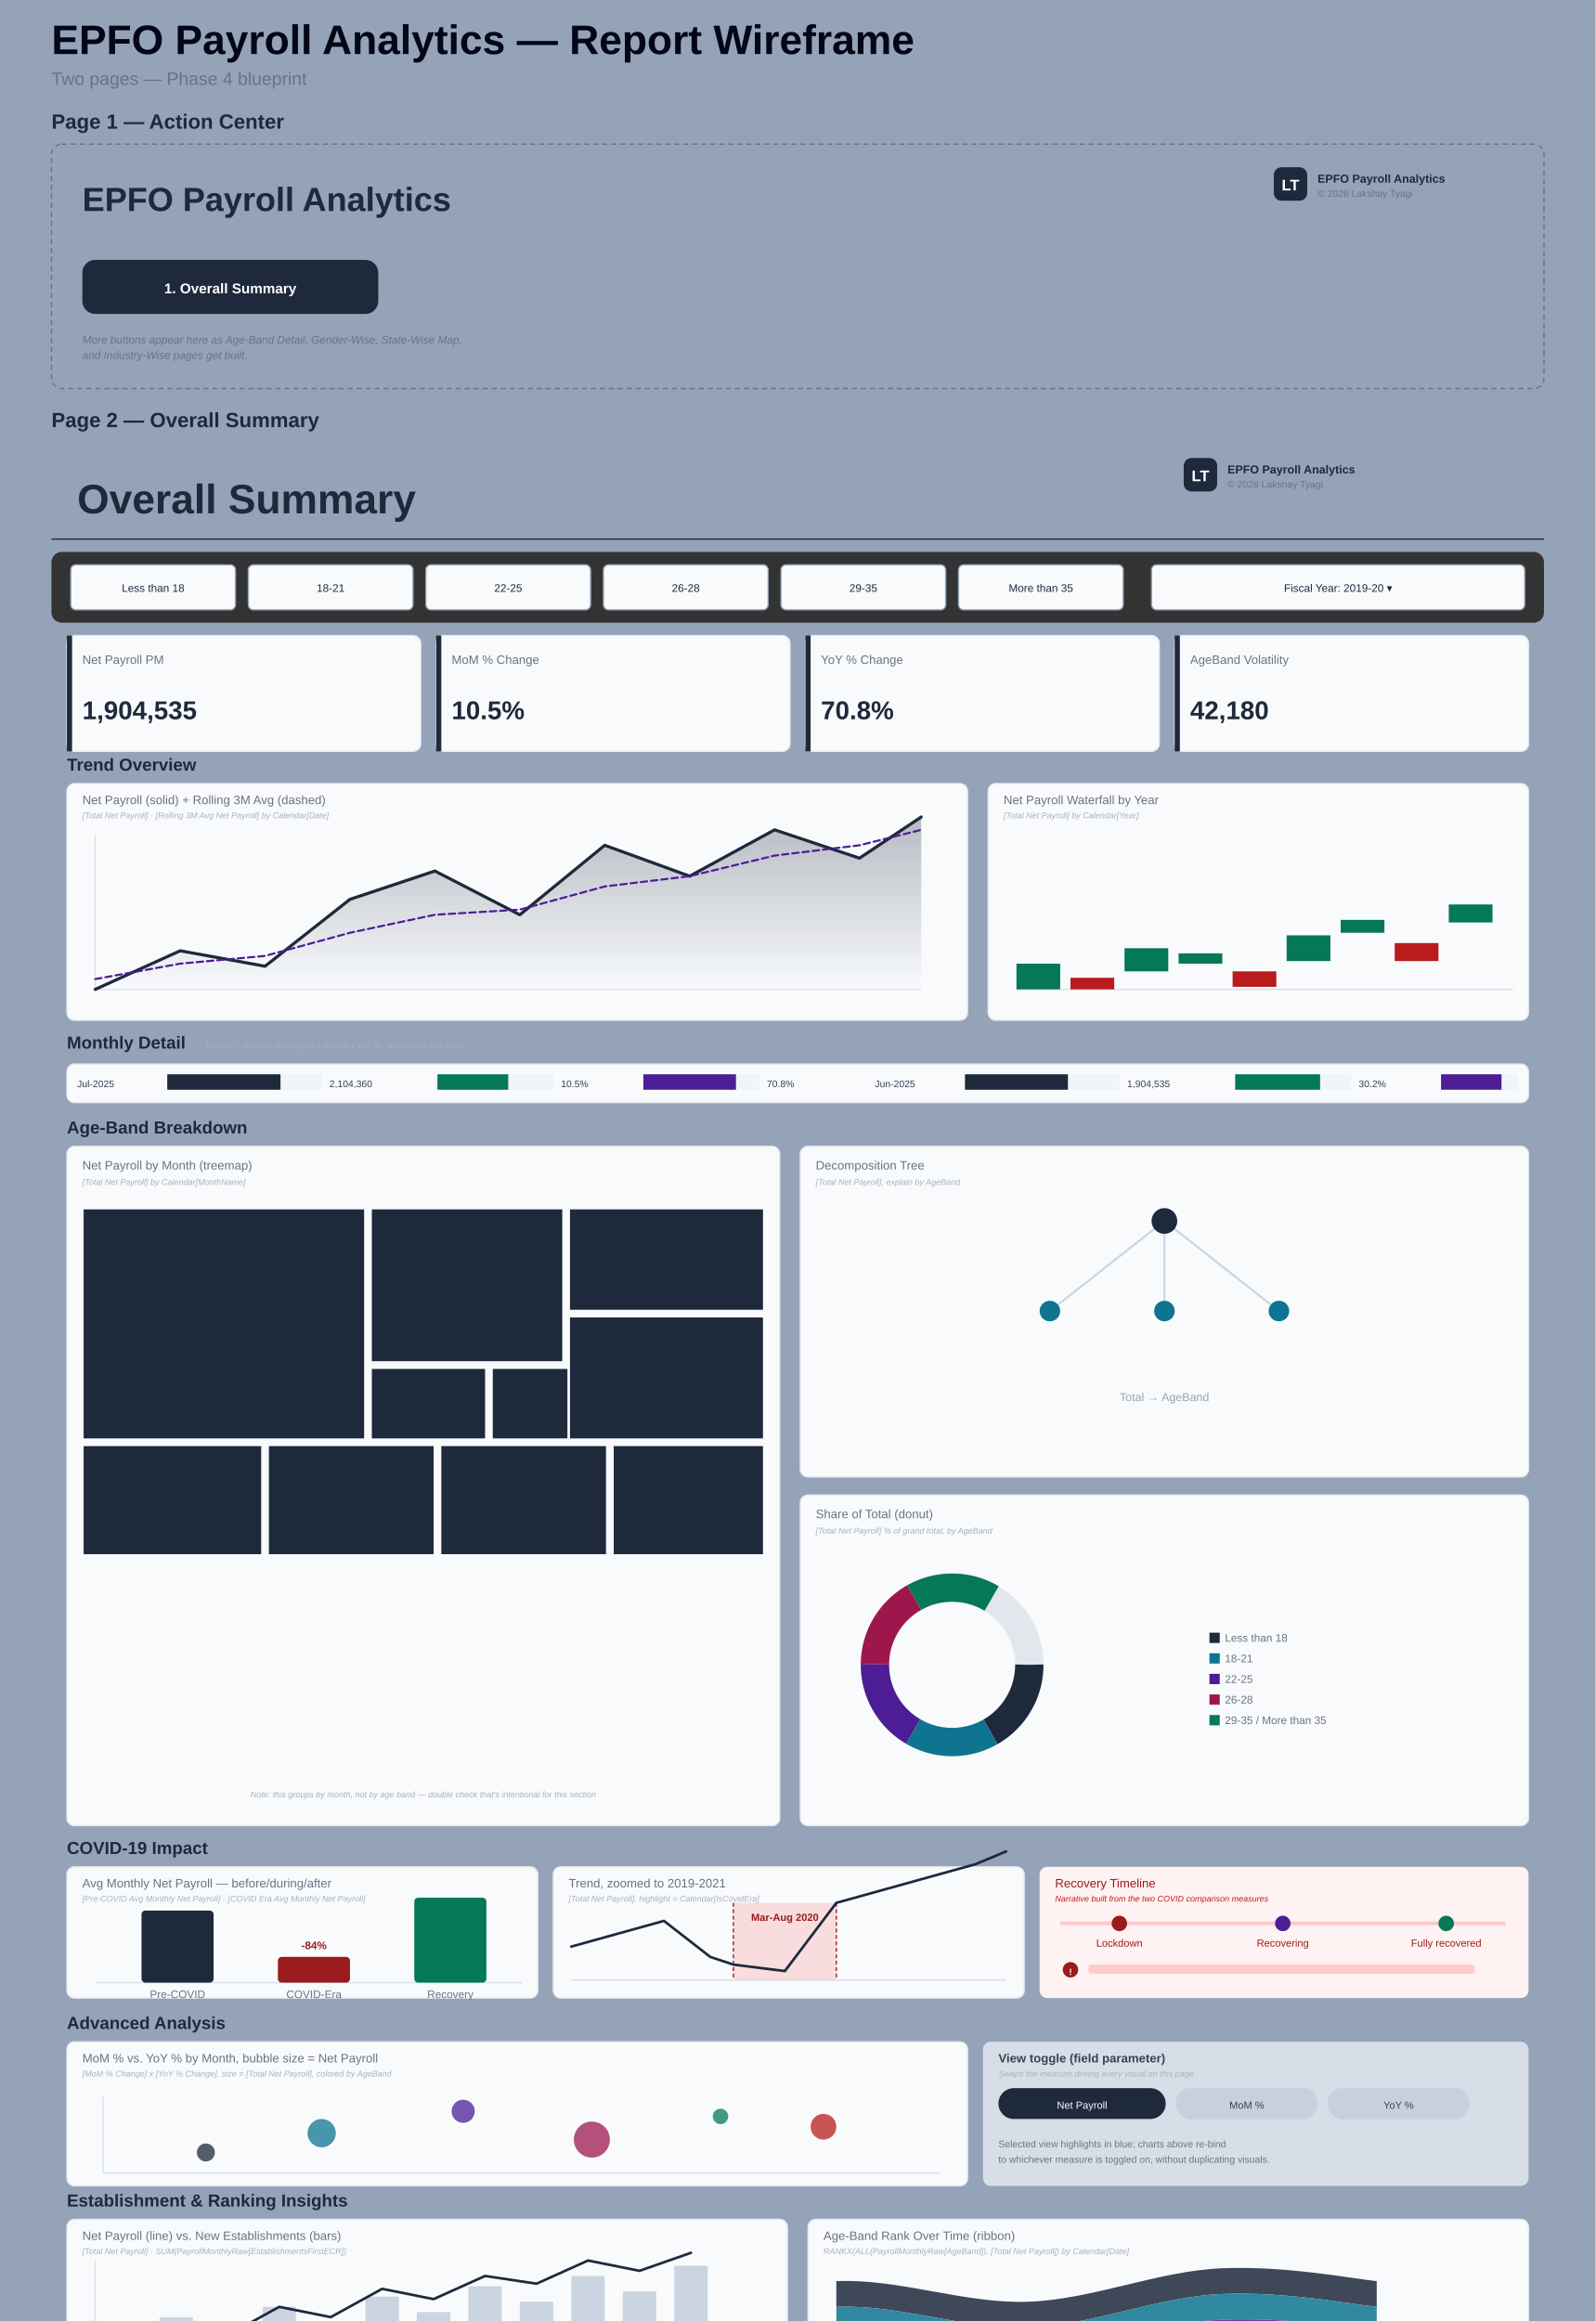
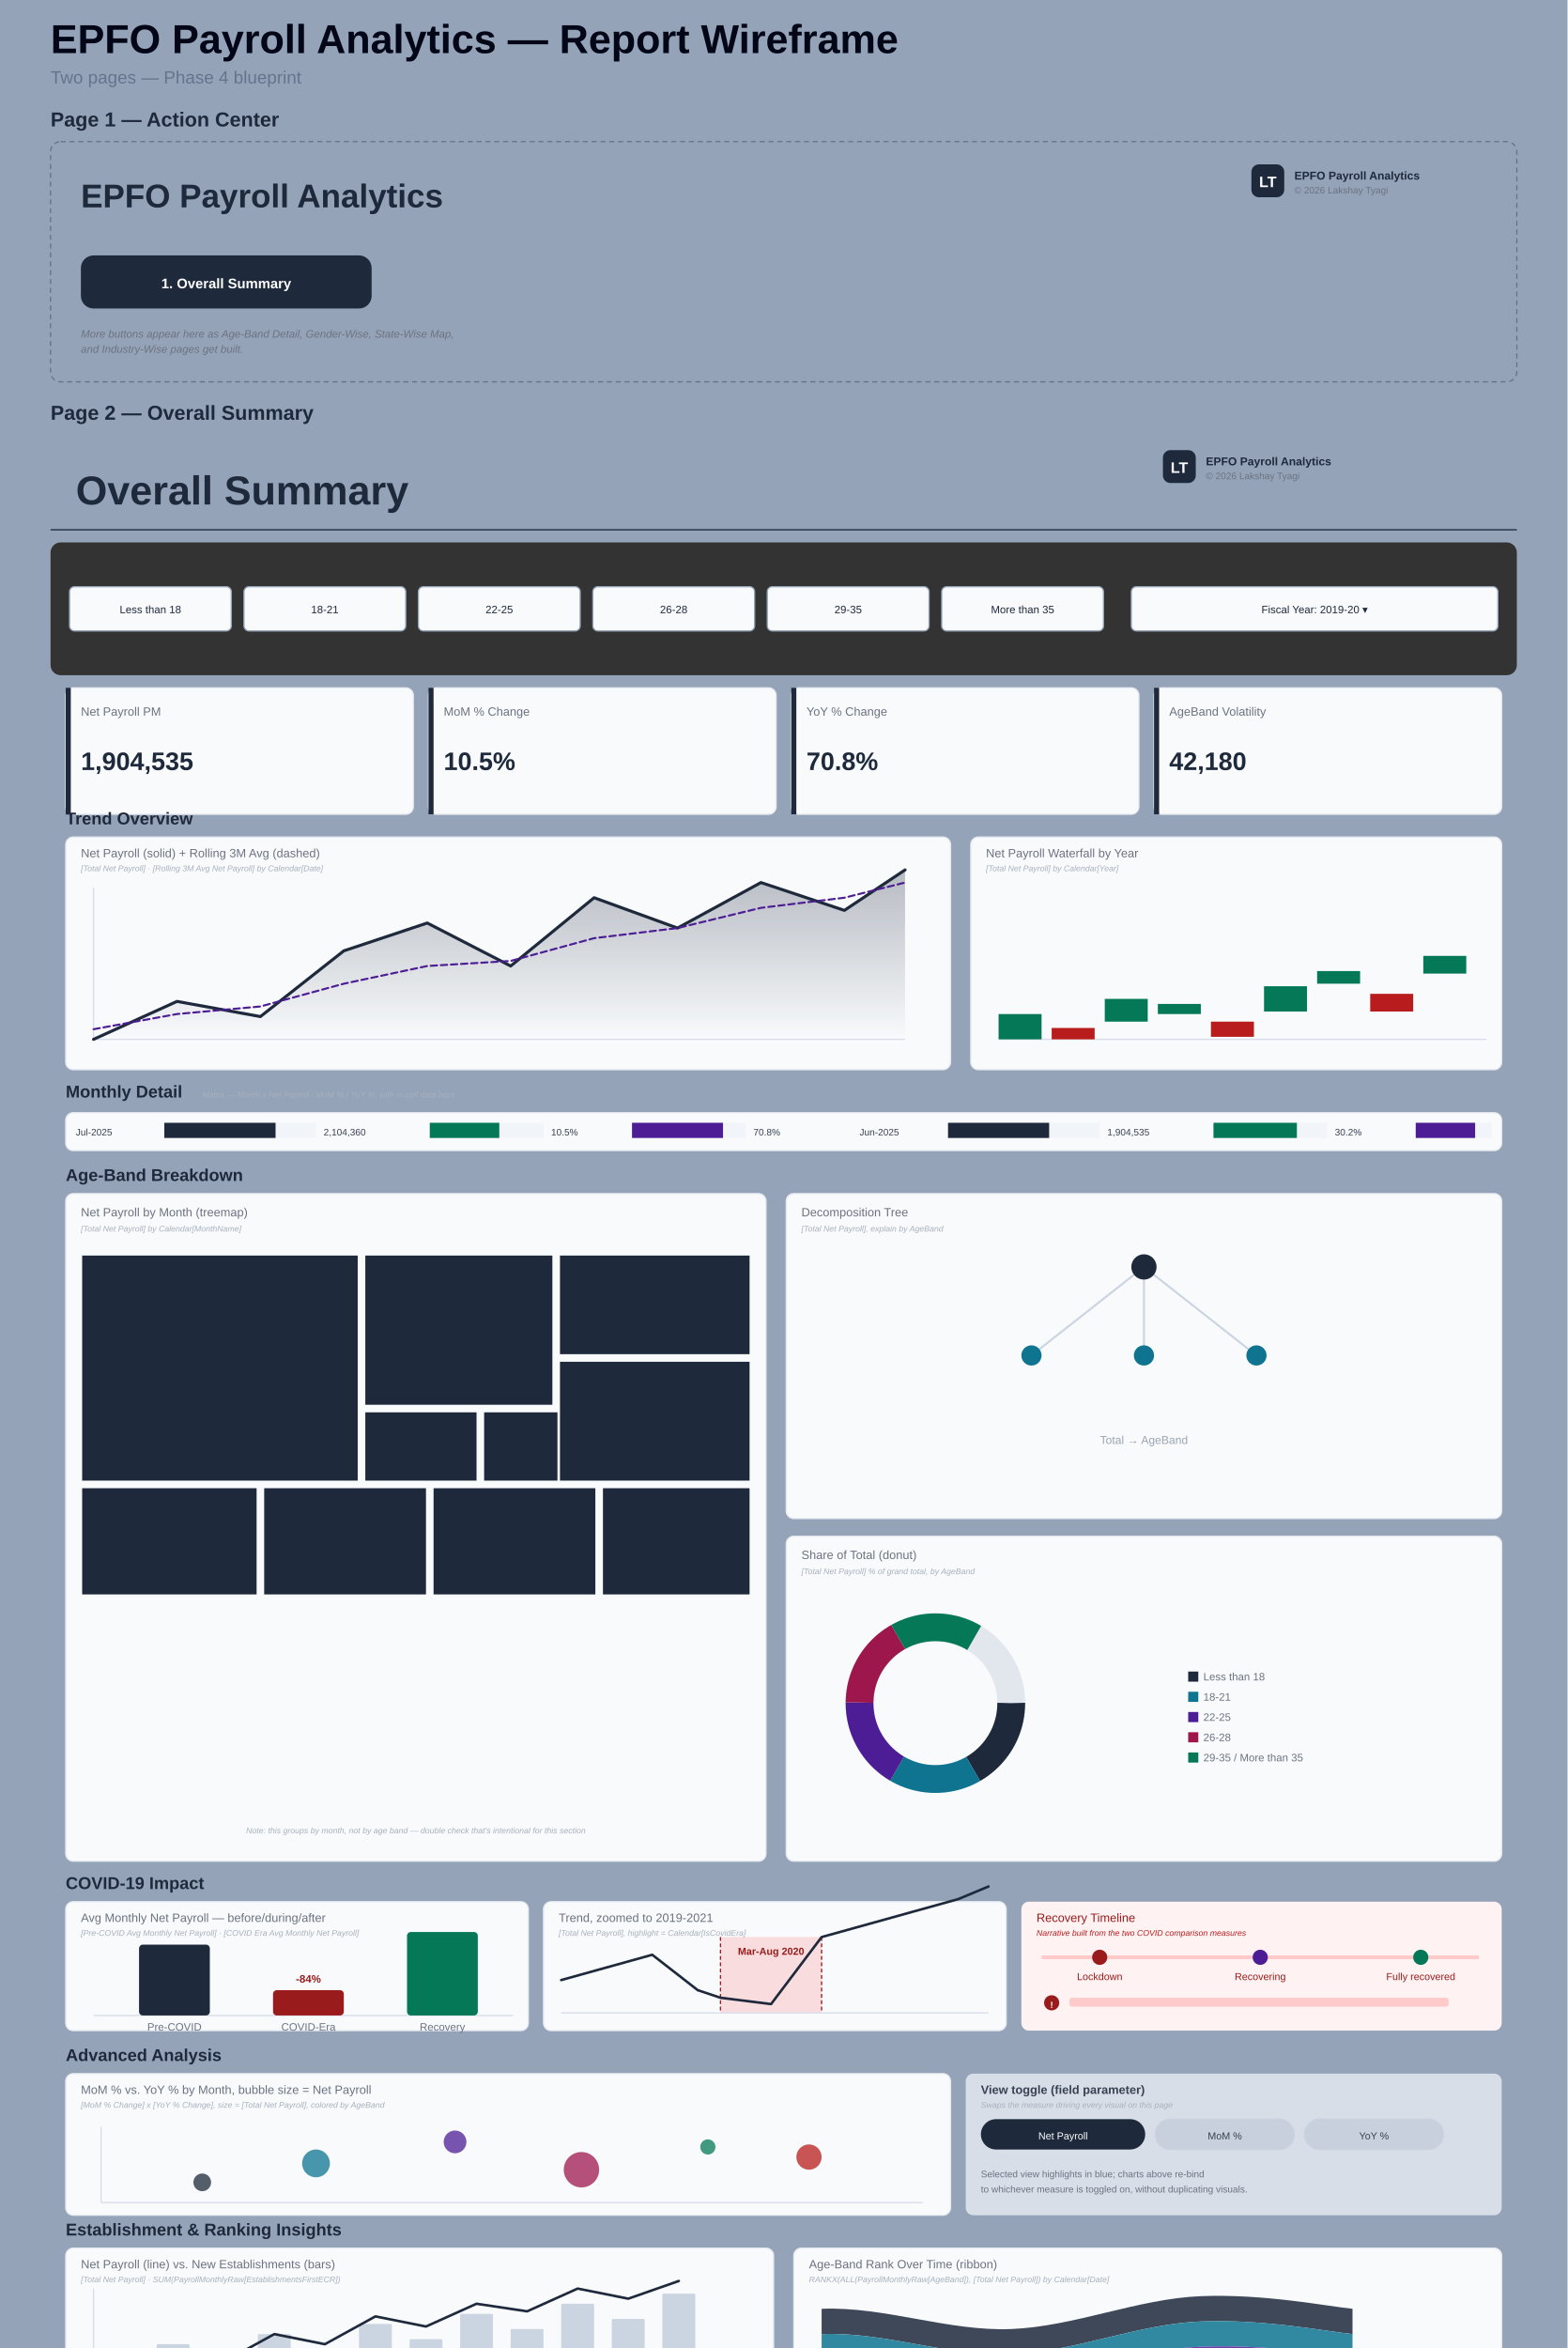
- <svg xmlns="http://www.w3.org/2000/svg" viewBox="0 0 1240 1804" font-family="Segoe UI, Arial, sans-serif">
+ <svg xmlns="http://www.w3.org/2000/svg" viewBox="0 0 1240 1857" font-family="Segoe UI, Arial, sans-serif">
  <defs>
    <linearGradient id="areaFill" x1="0" y1="0" x2="0" y2="1">
      <stop offset="0%" stop-color="#1E293B" stop-opacity="0.30" />
      <stop offset="100%" stop-color="#1E293B" stop-opacity="0" />
    </linearGradient>
  </defs>
-   <rect x="0" y="0" width="1240" height="1804" fill="#94A3B8" />
+   <rect x="0" y="0" width="1240" height="1857" fill="#94A3B8" />
  <text x="40" y="42" font-size="32" font-weight="800" fill="#020617">EPFO Payroll Analytics — Report Wireframe</text>
  <text x="40" y="66" font-size="14" fill="#64748B">Two pages — Phase 4 blueprint</text>
  <text x="40" y="100" font-size="16" font-weight="700" fill="#1E293B">Page 1 — Action Center</text>
  <g transform="translate(40,112)">
    <rect x="0" y="0" width="1160" height="190" rx="8" fill="#94A3B8" stroke="#64748B" stroke-dasharray="4,3" />
    <g transform="translate(950,14)">
      <rect x="0" y="4" width="26" height="26" rx="6" fill="#1E293B" />
      <text x="13" y="22" font-size="12" font-weight="800" fill="#ffffff" text-anchor="middle">LT</text>
      <text x="34" y="16" font-size="9" font-weight="700" fill="#1E293B">EPFO Payroll Analytics</text>
      <text x="34" y="27" font-size="7.5" fill="#6B7280">© 2026 Lakshay Tyagi</text>
    </g>
    <text x="24" y="52" font-size="26" font-weight="800" fill="#1E293B">EPFO Payroll Analytics</text>
    <line x1="24" y1="70" x2="1136" y2="70" stroke="#94A3B8" />
    <rect x="24" y="90" width="230" height="42" rx="10" fill="#1E293B" />
    <text x="139" y="116" font-size="11" font-weight="700" fill="#ffffff" text-anchor="middle">1. Overall Summary</text>
    <text x="24" y="155" font-size="8.5" fill="#6b7280" font-style="italic">More buttons appear here as Age-Band Detail, Gender-Wise, State-Wise Map,</text>
    <text x="24" y="167" font-size="8.5" fill="#6b7280" font-style="italic">and Industry-Wise pages get built.</text>
  </g>
  <text x="40" y="332" font-size="16" font-weight="700" fill="#1E293B">Page 2 — Overall Summary</text>
  <g transform="translate(40,344)">
    <text x="20" y="55" font-size="32" font-weight="800" fill="#1E293B">Overall Summary</text>
    <g transform="translate(880,8)">
      <rect x="0" y="4" width="26" height="26" rx="6" fill="#1E293B" />
      <text x="13" y="22" font-size="12" font-weight="800" fill="#ffffff" text-anchor="middle">LT</text>
      <text x="34" y="16" font-size="9" font-weight="700" fill="#1E293B">EPFO Payroll Analytics</text>
      <text x="34" y="27" font-size="7.5" fill="#6B7280">© 2026 Lakshay Tyagi</text>
    </g>
    <line x1="0" y1="75" x2="1160" y2="75" stroke="#1E293B" />
-     <rect x="0" y="85" width="1160" height="55" rx="8" fill="#333333" />
+     <rect x="0" y="85" width="1160" height="105" rx="8" fill="#333333" />
    <g font-size="8.5">
-       <rect x="15" y="95" width="128" height="35" rx="4" fill="#F8FAFC" stroke="#94A3B8" />
-       <text x="79" y="116" fill="#1E293B" text-anchor="middle">Less than 18</text>
-       <rect x="153" y="95" width="128" height="35" rx="4" fill="#F8FAFC" stroke="#94A3B8" />
-       <text x="217" y="116" fill="#1E293B" text-anchor="middle">18-21</text>
-       <rect x="291" y="95" width="128" height="35" rx="4" fill="#F8FAFC" stroke="#94A3B8" />
-       <text x="355" y="116" fill="#1E293B" text-anchor="middle">22-25</text>
-       <rect x="429" y="95" width="128" height="35" rx="4" fill="#F8FAFC" stroke="#94A3B8" />
-       <text x="493" y="116" fill="#1E293B" text-anchor="middle">26-28</text>
-       <rect x="567" y="95" width="128" height="35" rx="4" fill="#F8FAFC" stroke="#94A3B8" />
-       <text x="631" y="116" fill="#1E293B" text-anchor="middle">29-35</text>
-       <rect x="705" y="95" width="128" height="35" rx="4" fill="#F8FAFC" stroke="#94A3B8" />
-       <text x="769" y="116" fill="#1E293B" text-anchor="middle">More than 35</text>
-       <rect x="855" y="95" width="290" height="35" rx="4" fill="#F8FAFC" stroke="#94A3B8" />
-       <text x="1000" y="116" fill="#1E293B" text-anchor="middle">Fiscal Year: 2019-20 ▾</text>
-     </g>
-     <rect x="12" y="150" width="275" height="90" rx="6" fill="#F8FAFC" stroke="#e5e9f0" />
-     <rect x="12" y="150" width="4" height="90" fill="#1E293B" />
-     <text x="24" y="172" font-size="9.5" fill="#6b7280">Net Payroll PM</text>
-     <text x="24" y="215" font-size="20" font-weight="700" fill="#1E293B">1,904,535</text>
-     <rect x="299" y="150" width="275" height="90" rx="6" fill="#F8FAFC" stroke="#e5e9f0" />
-     <rect x="299" y="150" width="4" height="90" fill="#1E293B" />
-     <text x="311" y="172" font-size="9.5" fill="#6b7280">MoM % Change</text>
-     <text x="311" y="215" font-size="20" font-weight="700" fill="#1E293B">10.5%</text>
-     <rect x="586" y="150" width="275" height="90" rx="6" fill="#F8FAFC" stroke="#e5e9f0" />
-     <rect x="586" y="150" width="4" height="90" fill="#1E293B" />
-     <text x="598" y="172" font-size="9.5" fill="#6b7280">YoY % Change</text>
-     <text x="598" y="215" font-size="20" font-weight="700" fill="#1E293B">70.8%</text>
-     <rect x="873" y="150" width="275" height="90" rx="6" fill="#F8FAFC" stroke="#e5e9f0" />
-     <rect x="873" y="150" width="4" height="90" fill="#1E293B" />
-     <text x="885" y="172" font-size="9.5" fill="#6b7280">AgeBand Volatility</text>
-     <text x="885" y="215" font-size="20" font-weight="700" fill="#1E293B">42,180</text>
-     <g transform="translate(0,105)">
+       <rect x="15" y="120" width="128" height="35" rx="4" fill="#F8FAFC" stroke="#94A3B8" />
+       <text x="79" y="141" fill="#1E293B" text-anchor="middle">Less than 18</text>
+       <rect x="153" y="120" width="128" height="35" rx="4" fill="#F8FAFC" stroke="#94A3B8" />
+       <text x="217" y="141" fill="#1E293B" text-anchor="middle">18-21</text>
+       <rect x="291" y="120" width="128" height="35" rx="4" fill="#F8FAFC" stroke="#94A3B8" />
+       <text x="355" y="141" fill="#1E293B" text-anchor="middle">22-25</text>
+       <rect x="429" y="120" width="128" height="35" rx="4" fill="#F8FAFC" stroke="#94A3B8" />
+       <text x="493" y="141" fill="#1E293B" text-anchor="middle">26-28</text>
+       <rect x="567" y="120" width="128" height="35" rx="4" fill="#F8FAFC" stroke="#94A3B8" />
+       <text x="631" y="141" fill="#1E293B" text-anchor="middle">29-35</text>
+       <rect x="705" y="120" width="128" height="35" rx="4" fill="#F8FAFC" stroke="#94A3B8" />
+       <text x="769" y="141" fill="#1E293B" text-anchor="middle">More than 35</text>
+       <rect x="855" y="120" width="290" height="35" rx="4" fill="#F8FAFC" stroke="#94A3B8" />
+       <text x="1000" y="141" fill="#1E293B" text-anchor="middle">Fiscal Year: 2019-20 ▾</text>
+     </g>
+     <rect x="12" y="200" width="275" height="100" rx="6" fill="#F8FAFC" stroke="#e5e9f0" />
+     <rect x="12" y="200" width="4" height="100" fill="#1E293B" />
+     <text x="24" y="222" font-size="9.5" fill="#6b7280">Net Payroll PM</text>
+     <text x="24" y="265" font-size="20" font-weight="700" fill="#1E293B">1,904,535</text>
+     <rect x="299" y="200" width="275" height="100" rx="6" fill="#F8FAFC" stroke="#e5e9f0" />
+     <rect x="299" y="200" width="4" height="100" fill="#1E293B" />
+     <text x="311" y="222" font-size="9.5" fill="#6b7280">MoM % Change</text>
+     <text x="311" y="265" font-size="20" font-weight="700" fill="#1E293B">10.5%</text>
+     <rect x="586" y="200" width="275" height="100" rx="6" fill="#F8FAFC" stroke="#e5e9f0" />
+     <rect x="586" y="200" width="4" height="100" fill="#1E293B" />
+     <text x="598" y="222" font-size="9.5" fill="#6b7280">YoY % Change</text>
+     <text x="598" y="265" font-size="20" font-weight="700" fill="#1E293B">70.8%</text>
+     <rect x="873" y="200" width="275" height="100" rx="6" fill="#F8FAFC" stroke="#e5e9f0" />
+     <rect x="873" y="200" width="4" height="100" fill="#1E293B" />
+     <text x="885" y="222" font-size="9.5" fill="#6b7280">AgeBand Volatility</text>
+     <text x="885" y="265" font-size="20" font-weight="700" fill="#1E293B">42,180</text>
+     <g transform="translate(0,158)">
      <text x="12" y="150" font-size="13.5" font-weight="700" fill="#1E293B">Trend Overview</text>
      <rect x="12" y="160" width="700" height="184" rx="6" fill="#F8FAFC" stroke="#e5e9f0" />
      <text x="24" y="176" font-size="9.5" fill="#6b7280">Net Payroll (solid) + Rolling 3M Avg (dashed)</text>
      <text x="24" y="187" font-size="6.5" font-style="italic" fill="#a7b0bd">[Total Net Payroll] · [Rolling 3M Avg Net Payroll] by Calendar[Date]</text>
      <line x1="34" y1="200" x2="34" y2="320" stroke="#d7deea" />
      <line x1="34" y1="320" x2="676" y2="320" stroke="#d7deea" />
      <polygon points="34,320 100,290 166,302 232,250 298,228 364,262 430,208 496,232 562,196 628,218 676,186 676,320" fill="url(#areaFill)" />
      <polyline points="34,320 100,290 166,302 232,250 298,228 364,262 430,208 496,232 562,196 628,218 676,186" fill="none" stroke="#1E293B" stroke-width="2.4" stroke-linecap="round" stroke-linejoin="round" />
      <polyline points="34,312 100,300 166,294 232,276 298,262 364,258 430,240 496,232 562,216 628,208 676,196" fill="none" stroke="#4C1D95" stroke-width="1.6" stroke-dasharray="5,3" stroke-linecap="round" />
      <rect x="728" y="160" width="420" height="184" rx="6" fill="#F8FAFC" stroke="#e5e9f0" />
      <text x="740" y="176" font-size="9.5" fill="#6b7280">Net Payroll Waterfall by Year</text>
      <text x="740" y="187" font-size="6.5" font-style="italic" fill="#a7b0bd">[Total Net Payroll] by Calendar[Year]</text>
      <line x1="750" y1="320" x2="1136" y2="320" stroke="#d7deea" />
      <g>
        <rect x="750" y="300" width="34" height="20" fill="#047857" />
        <rect x="792" y="311" width="34" height="9" fill="#B91C1C" />
        <rect x="834" y="288" width="34" height="18" fill="#047857" />
        <rect x="876" y="292" width="34" height="8" fill="#047857" />
        <rect x="918" y="306" width="34" height="12" fill="#B91C1C" />
        <rect x="960" y="278" width="34" height="20" fill="#047857" />
        <rect x="1002" y="266" width="34" height="10" fill="#047857" />
        <rect x="1044" y="284" width="34" height="14" fill="#B91C1C" />
        <rect x="1086" y="254" width="34" height="14" fill="#047857" />
      </g>
      <text x="12" y="366" font-size="13.5" font-weight="700" fill="#1E293B">Monthly Detail</text>
      <text x="120" y="366" font-size="6.5" font-style="italic" fill="#a7b0bd">Matrix — Month x Net Payroll / MoM % / YoY %, with in-cell data bars</text>
      <rect x="12" y="378" width="1136" height="30" rx="6" fill="#F8FAFC" stroke="#e5e9f0" />
      <g font-size="7.5" fill="#374151">
        <text x="20" y="396">Jul-2025</text>
        <rect x="90" y="386" width="120" height="12" fill="#F1F5F9" />
        <rect x="90" y="386" width="88" height="12" fill="#1E293B" />
        <text x="216" y="396">2,104,360</text>
        <rect x="300" y="386" width="90" height="12" fill="#F1F5F9" />
        <rect x="300" y="386" width="55" height="12" fill="#047857" />
        <text x="396" y="396">10.5%</text>
        <rect x="460" y="386" width="90" height="12" fill="#F1F5F9" />
        <rect x="460" y="386" width="72" height="12" fill="#4C1D95" />
        <text x="556" y="396">70.8%</text>
        <text x="640" y="396">Jun-2025</text>
        <rect x="710" y="386" width="120" height="12" fill="#F1F5F9" />
        <rect x="710" y="386" width="80" height="12" fill="#1E293B" />
        <text x="836" y="396">1,904,535</text>
        <rect x="920" y="386" width="90" height="12" fill="#F1F5F9" />
        <rect x="920" y="386" width="66" height="12" fill="#047857" />
        <text x="1016" y="396">30.2%</text>
        <rect x="1080" y="386" width="60" height="12" fill="#F1F5F9" />
        <rect x="1080" y="386" width="47" height="12" fill="#4C1D95" />
      </g>
      <text x="12" y="432" font-size="13.5" font-weight="700" fill="#1E293B">Age-Band Breakdown</text>
      <rect x="12" y="442" width="554" height="528" rx="6" fill="#F8FAFC" stroke="#e5e9f0" />
      <text x="24" y="460" font-size="9.5" fill="#6b7280">Net Payroll by Month (treemap)</text>
      <text x="24" y="472" font-size="6.5" font-style="italic" fill="#a7b0bd">[Total Net Payroll] by Calendar[MonthName]</text>
      <g fill="#1E293B" stroke="#F8FAFC" stroke-width="2">
        <rect x="24" y="490" width="220" height="180" />
        <rect x="248" y="490" width="150" height="120" />
        <rect x="402" y="490" width="152" height="80" />
        <rect x="248" y="614" width="90" height="56" />
        <rect x="342" y="614" width="90" height="56" />
        <rect x="402" y="574" width="152" height="96" />
        <rect x="24" y="674" width="140" height="86" />
        <rect x="168" y="674" width="130" height="86" />
        <rect x="302" y="674" width="130" height="86" />
        <rect x="436" y="674" width="118" height="86" />
      </g>
      <text x="289" y="948" font-size="6.5" font-style="italic" fill="#a7b0bd" text-anchor="middle">Note: this groups by month, not by age band — double check that's intentional for this section</text>
      <rect x="582" y="442" width="566" height="257" rx="6" fill="#F8FAFC" stroke="#e5e9f0" />
      <text x="594" y="460" font-size="9.5" fill="#6b7280">Decomposition Tree</text>
      <text x="594" y="472" font-size="6.5" font-style="italic" fill="#a7b0bd">[Total Net Payroll], explain by AgeBand</text>
      <g stroke="#CBD5E1" stroke-width="1.6" fill="none">
        <line x1="865" y1="500" x2="776" y2="570" />
        <line x1="865" y1="500" x2="865" y2="570" />
        <line x1="865" y1="500" x2="954" y2="570" />
      </g>
      <circle cx="865" cy="500" r="10" fill="#1E293B" />
      <circle cx="776" cy="570" r="8" fill="#0E7490" />
      <circle cx="865" cy="570" r="8" fill="#0E7490" />
      <circle cx="954" cy="570" r="8" fill="#0E7490" />
      <text x="865" y="640" font-size="9" fill="#9aa4b2" text-anchor="middle">Total → AgeBand</text>
      <rect x="582" y="713" width="566" height="257" rx="6" fill="#F8FAFC" stroke="#e5e9f0" />
      <text x="594" y="731" font-size="9.5" fill="#6b7280">Share of Total (donut)</text>
      <text x="594" y="743" font-size="6.5" font-style="italic" fill="#a7b0bd">[Total Net Payroll] % of grand total, by AgeBand</text>
      <g transform="translate(700,845)">
        <circle r="60" fill="none" stroke="#e2e6ed" stroke-width="22" />
        <circle r="60" fill="none" stroke="#1E293B" stroke-width="22" stroke-dasharray="63 314" />
        <circle r="60" fill="none" stroke="#0E7490" stroke-width="22" stroke-dasharray="63 314" stroke-dashoffset="-63" />
        <circle r="60" fill="none" stroke="#4C1D95" stroke-width="22" stroke-dasharray="63 314" stroke-dashoffset="-126" />
        <circle r="60" fill="none" stroke="#9D174D" stroke-width="22" stroke-dasharray="63 314" stroke-dashoffset="-189" />
        <circle r="60" fill="none" stroke="#047857" stroke-width="22" stroke-dasharray="63 314" stroke-dashoffset="-252" />
      </g>
      <g font-size="8.5" fill="#6b7280">
        <rect x="900" y="820" width="8" height="8" fill="#1E293B" />
        <text x="912" y="827">Less than 18</text>
        <rect x="900" y="836" width="8" height="8" fill="#0E7490" />
        <text x="912" y="843">18-21</text>
        <rect x="900" y="852" width="8" height="8" fill="#4C1D95" />
        <text x="912" y="859">22-25</text>
        <rect x="900" y="868" width="8" height="8" fill="#9D174D" />
        <text x="912" y="875">26-28</text>
        <rect x="900" y="884" width="8" height="8" fill="#047857" />
        <text x="912" y="891">29-35 / More than 35</text>
      </g>
      <g transform="translate(0,244)">
        <text x="12" y="748" font-size="13.5" font-weight="700" fill="#1E293B">COVID-19 Impact</text>
        <rect x="12" y="758" width="366" height="102" rx="6" fill="#F8FAFC" stroke="#e5e9f0" />
        <text x="24" y="774" font-size="9.5" fill="#6b7280">Avg Monthly Net Payroll — before/during/after</text>
        <text x="24" y="785" font-size="6.5" font-style="italic" fill="#a7b0bd">[Pre-COVID Avg Monthly Net Payroll] · [COVID Era Avg Monthly Net Payroll]</text>
        <line x1="34" y1="848" x2="366" y2="848" stroke="#d7deea" />
        <rect x="70" y="792" width="56" height="56" rx="3" fill="#1E293B" />
        <text x="98" y="860" font-size="8.5" fill="#6b7280" text-anchor="middle">Pre-COVID</text>
        <rect x="176" y="828" width="56" height="20" rx="3" fill="#991B1B" />
        <text x="204" y="860" font-size="8.5" fill="#6b7280" text-anchor="middle">COVID-Era</text>
        <text x="204" y="822" font-size="8.5" fill="#991B1B" text-anchor="middle" font-weight="700">-84%</text>
        <rect x="282" y="782" width="56" height="66" rx="3" fill="#047857" />
        <text x="310" y="860" font-size="8.5" fill="#6b7280" text-anchor="middle">Recovery</text>
        <rect x="390" y="758" width="366" height="102" rx="6" fill="#F8FAFC" stroke="#e5e9f0" />
        <text x="402" y="774" font-size="9.5" fill="#6b7280">Trend, zoomed to 2019-2021</text>
        <text x="402" y="785" font-size="6.5" font-style="italic" fill="#a7b0bd">[Total Net Payroll], highlight = Calendar[IsCovidEra]</text>
        <rect x="530" y="786" width="80" height="60" fill="#F87171" opacity="0.22" />
        <line x1="530" y1="786" x2="530" y2="846" stroke="#991B1B" stroke-dasharray="3,2" />
        <line x1="610" y1="786" x2="610" y2="846" stroke="#991B1B" stroke-dasharray="3,2" />
        <text x="570" y="800" font-size="8" fill="#991B1B" text-anchor="middle" font-weight="600">Mar-Aug 2020</text>
        <line x1="404" y1="846" x2="742" y2="846" stroke="#d7deea" />
        <polyline points="404,820 440,810 476,800 512,828 530,834 570,839 610,786 646,776 682,766 718,756 742,746" fill="none" stroke="#1E293B" stroke-width="2" stroke-linecap="round" stroke-linejoin="round" />
        <rect x="768" y="758" width="380" height="102" rx="6" fill="#FEF2F2" />
        <text x="780" y="774" font-size="9.5" fill="#991B1B">Recovery Timeline</text>
        <text x="780" y="785" font-size="6.5" font-style="italic" fill="#B91C1C">Narrative built from the two COVID comparison measures</text>
        <line x1="784" y1="802" x2="1130" y2="802" stroke="#FECACA" stroke-width="3" />
        <circle cx="830" cy="802" r="6" fill="#991B1B" />
        <text x="830" y="820" font-size="8" fill="#991B1B" text-anchor="middle">Lockdown</text>
        <circle cx="957" cy="802" r="6" fill="#4C1D95" />
        <text x="957" y="820" font-size="8" fill="#991B1B" text-anchor="middle">Recovering</text>
        <circle cx="1084" cy="802" r="6" fill="#047857" />
        <text x="1084" y="820" font-size="8" fill="#991B1B" text-anchor="middle">Fully recovered</text>
        <circle cx="792" cy="838" r="6" fill="#991B1B" />
        <text x="792" y="842" font-size="7" fill="#ffffff" text-anchor="middle" font-weight="700">!</text>
        <rect x="806" y="834" width="300" height="7" rx="2" fill="#FECACA" />
        <text x="12" y="884" font-size="13.5" font-weight="700" fill="#1E293B">Advanced Analysis</text>
        <rect x="12" y="894" width="700" height="112" rx="6" fill="#F8FAFC" stroke="#e5e9f0" />
        <text x="24" y="910" font-size="9.5" fill="#6b7280">MoM % vs. YoY % by Month, bubble size = Net Payroll</text>
        <text x="24" y="921" font-size="6.5" font-style="italic" fill="#a7b0bd">[MoM % Change] x [YoY % Change], size = [Total Net Payroll], colored by AgeBand</text>
        <line x1="40" y1="936" x2="40" y2="996" stroke="#d7deea" />
        <line x1="40" y1="996" x2="690" y2="996" stroke="#d7deea" />
        <circle cx="120" cy="980" r="7" fill="#1E293B" opacity="0.75" />
        <circle cx="210" cy="965" r="11" fill="#0E7490" opacity="0.75" />
        <circle cx="320" cy="948" r="9" fill="#4C1D95" opacity="0.75" />
        <circle cx="420" cy="970" r="14" fill="#9D174D" opacity="0.75" />
        <circle cx="520" cy="952" r="6" fill="#047857" opacity="0.75" />
        <circle cx="600" cy="960" r="10" fill="#B91C1C" opacity="0.75" />
        <rect x="724" y="894" width="424" height="112" rx="6" fill="#D8DEE8" />
        <text x="736" y="910" font-size="9.5" fill="#374151" font-weight="600">View toggle (field parameter)</text>
        <text x="736" y="921" font-size="6.5" font-style="italic" fill="#a7b0bd">Swaps the measure driving every visual on this page</text>
        <rect x="736" y="930" width="130" height="24" rx="12" fill="#1E293B" />
        <text x="801" y="946" font-size="8" fill="#ffffff" text-anchor="middle">Net Payroll</text>
        <rect x="874" y="930" width="110" height="24" rx="12" fill="#C7D0DC" stroke="#c9d3e2" />
        <text x="929" y="946" font-size="8" fill="#374151" text-anchor="middle">MoM %</text>
        <rect x="992" y="930" width="110" height="24" rx="12" fill="#C7D0DC" stroke="#c9d3e2" />
        <text x="1047" y="946" font-size="8" fill="#374151" text-anchor="middle">YoY %</text>
        <text x="736" y="976" font-size="7.5" fill="#6b7280">Selected view highlights in blue; charts above re-bind</text>
        <text x="736" y="988" font-size="7.5" fill="#6b7280">to whichever measure is toggled on, without duplicating visuals.</text>
        <text x="12" y="1022" font-size="13.5" font-weight="700" fill="#1E293B">Establishment &amp; Ranking Insights</text>
        <rect x="12" y="1032" width="560" height="140" rx="6" fill="#F8FAFC" stroke="#e5e9f0" />
        <text x="24" y="1048" font-size="9.5" fill="#6b7280">Net Payroll (line) vs. New Establishments (bars)</text>
        <text x="24" y="1059" font-size="6.5" font-style="italic" fill="#a7b0bd">[Total Net Payroll] · SUM(PayrollMonthlyRaw[EstablishmentsFirstECR])</text>
        <line x1="34" y1="1064" x2="34" y2="1152" stroke="#d7deea" />
        <line x1="34" y1="1152" x2="548" y2="1152" stroke="#d7deea" />
        <g fill="#CBD5E1">
          <rect x="44" y="1120" width="26" height="32" rx="1" />
          <rect x="84" y="1108" width="26" height="44" rx="1" />
          <rect x="124" y="1128" width="26" height="24" rx="1" />
          <rect x="164" y="1100" width="26" height="52" rx="1" />
          <rect x="204" y="1112" width="26" height="40" rx="1" />
          <rect x="244" y="1092" width="26" height="60" rx="1" />
          <rect x="284" y="1104" width="26" height="48" rx="1" />
          <rect x="324" y="1084" width="26" height="68" rx="1" />
          <rect x="364" y="1096" width="26" height="56" rx="1" />
          <rect x="404" y="1076" width="26" height="76" rx="1" />
          <rect x="444" y="1088" width="26" height="64" rx="1" />
          <rect x="484" y="1068" width="26" height="84" rx="1" />
        </g>
        <polyline points="57,1128 97,1116 137,1122 177,1100 217,1108 257,1086 297,1094 337,1076 377,1082 417,1064 457,1072 497,1058" fill="none" stroke="#1E293B" stroke-width="2" stroke-linecap="round" stroke-linejoin="round" />
        <rect x="588" y="1032" width="560" height="140" rx="6" fill="#F8FAFC" stroke="#e5e9f0" />
        <text x="600" y="1048" font-size="9.5" fill="#6b7280">Age-Band Rank Over Time (ribbon)</text>
        <text x="600" y="1059" font-size="6.5" font-style="italic" fill="#a7b0bd">RANKX(ALL(PayrollMonthlyRaw[AgeBand]), [Total Net Payroll]) by Calendar[Date]</text>
        <g opacity="0.85">
          <path d="M 610,1080 C 660,1078 710,1098 760,1096 C 810,1094 860,1072 910,1070 C 960,1068 1010,1078 1030,1080 L 1030,1100 C 1010,1098 960,1088 910,1090 C 860,1092 810,1114 760,1116 C 710,1118 660,1098 610,1100 Z" fill="#1E293B" />
          <path d="M 610,1100 C 660,1098 710,1118 760,1116 C 810,1114 860,1092 910,1090 C 960,1088 1010,1098 1030,1100 L 1030,1118 C 1010,1116 960,1108 910,1110 C 860,1112 810,1130 760,1132 C 710,1134 660,1116 610,1118 Z" fill="#0E7490" />
          <path d="M 610,1118 C 660,1116 710,1134 760,1132 C 810,1130 860,1112 910,1110 C 960,1108 1010,1116 1030,1118 L 1030,1134 C 1010,1132 960,1126 910,1128 C 860,1130 810,1144 760,1146 C 710,1148 660,1132 610,1134 Z" fill="#4C1D95" />
          <path d="M 610,1134 C 660,1132 710,1148 760,1146 C 810,1144 860,1130 910,1128 C 960,1126 1010,1132 1030,1134 L 1030,1148 C 1010,1146 960,1142 910,1144 C 860,1146 810,1156 760,1158 C 710,1160 660,1146 610,1148 Z" fill="#047857" />
        </g>
        <text x="600" y="1164" font-size="7.5" fill="#9aa4b2">Band thickness/order = relative rank of Net Payroll among age groups, month to month</text>
      </g>
    </g>
  </g>
</svg>
